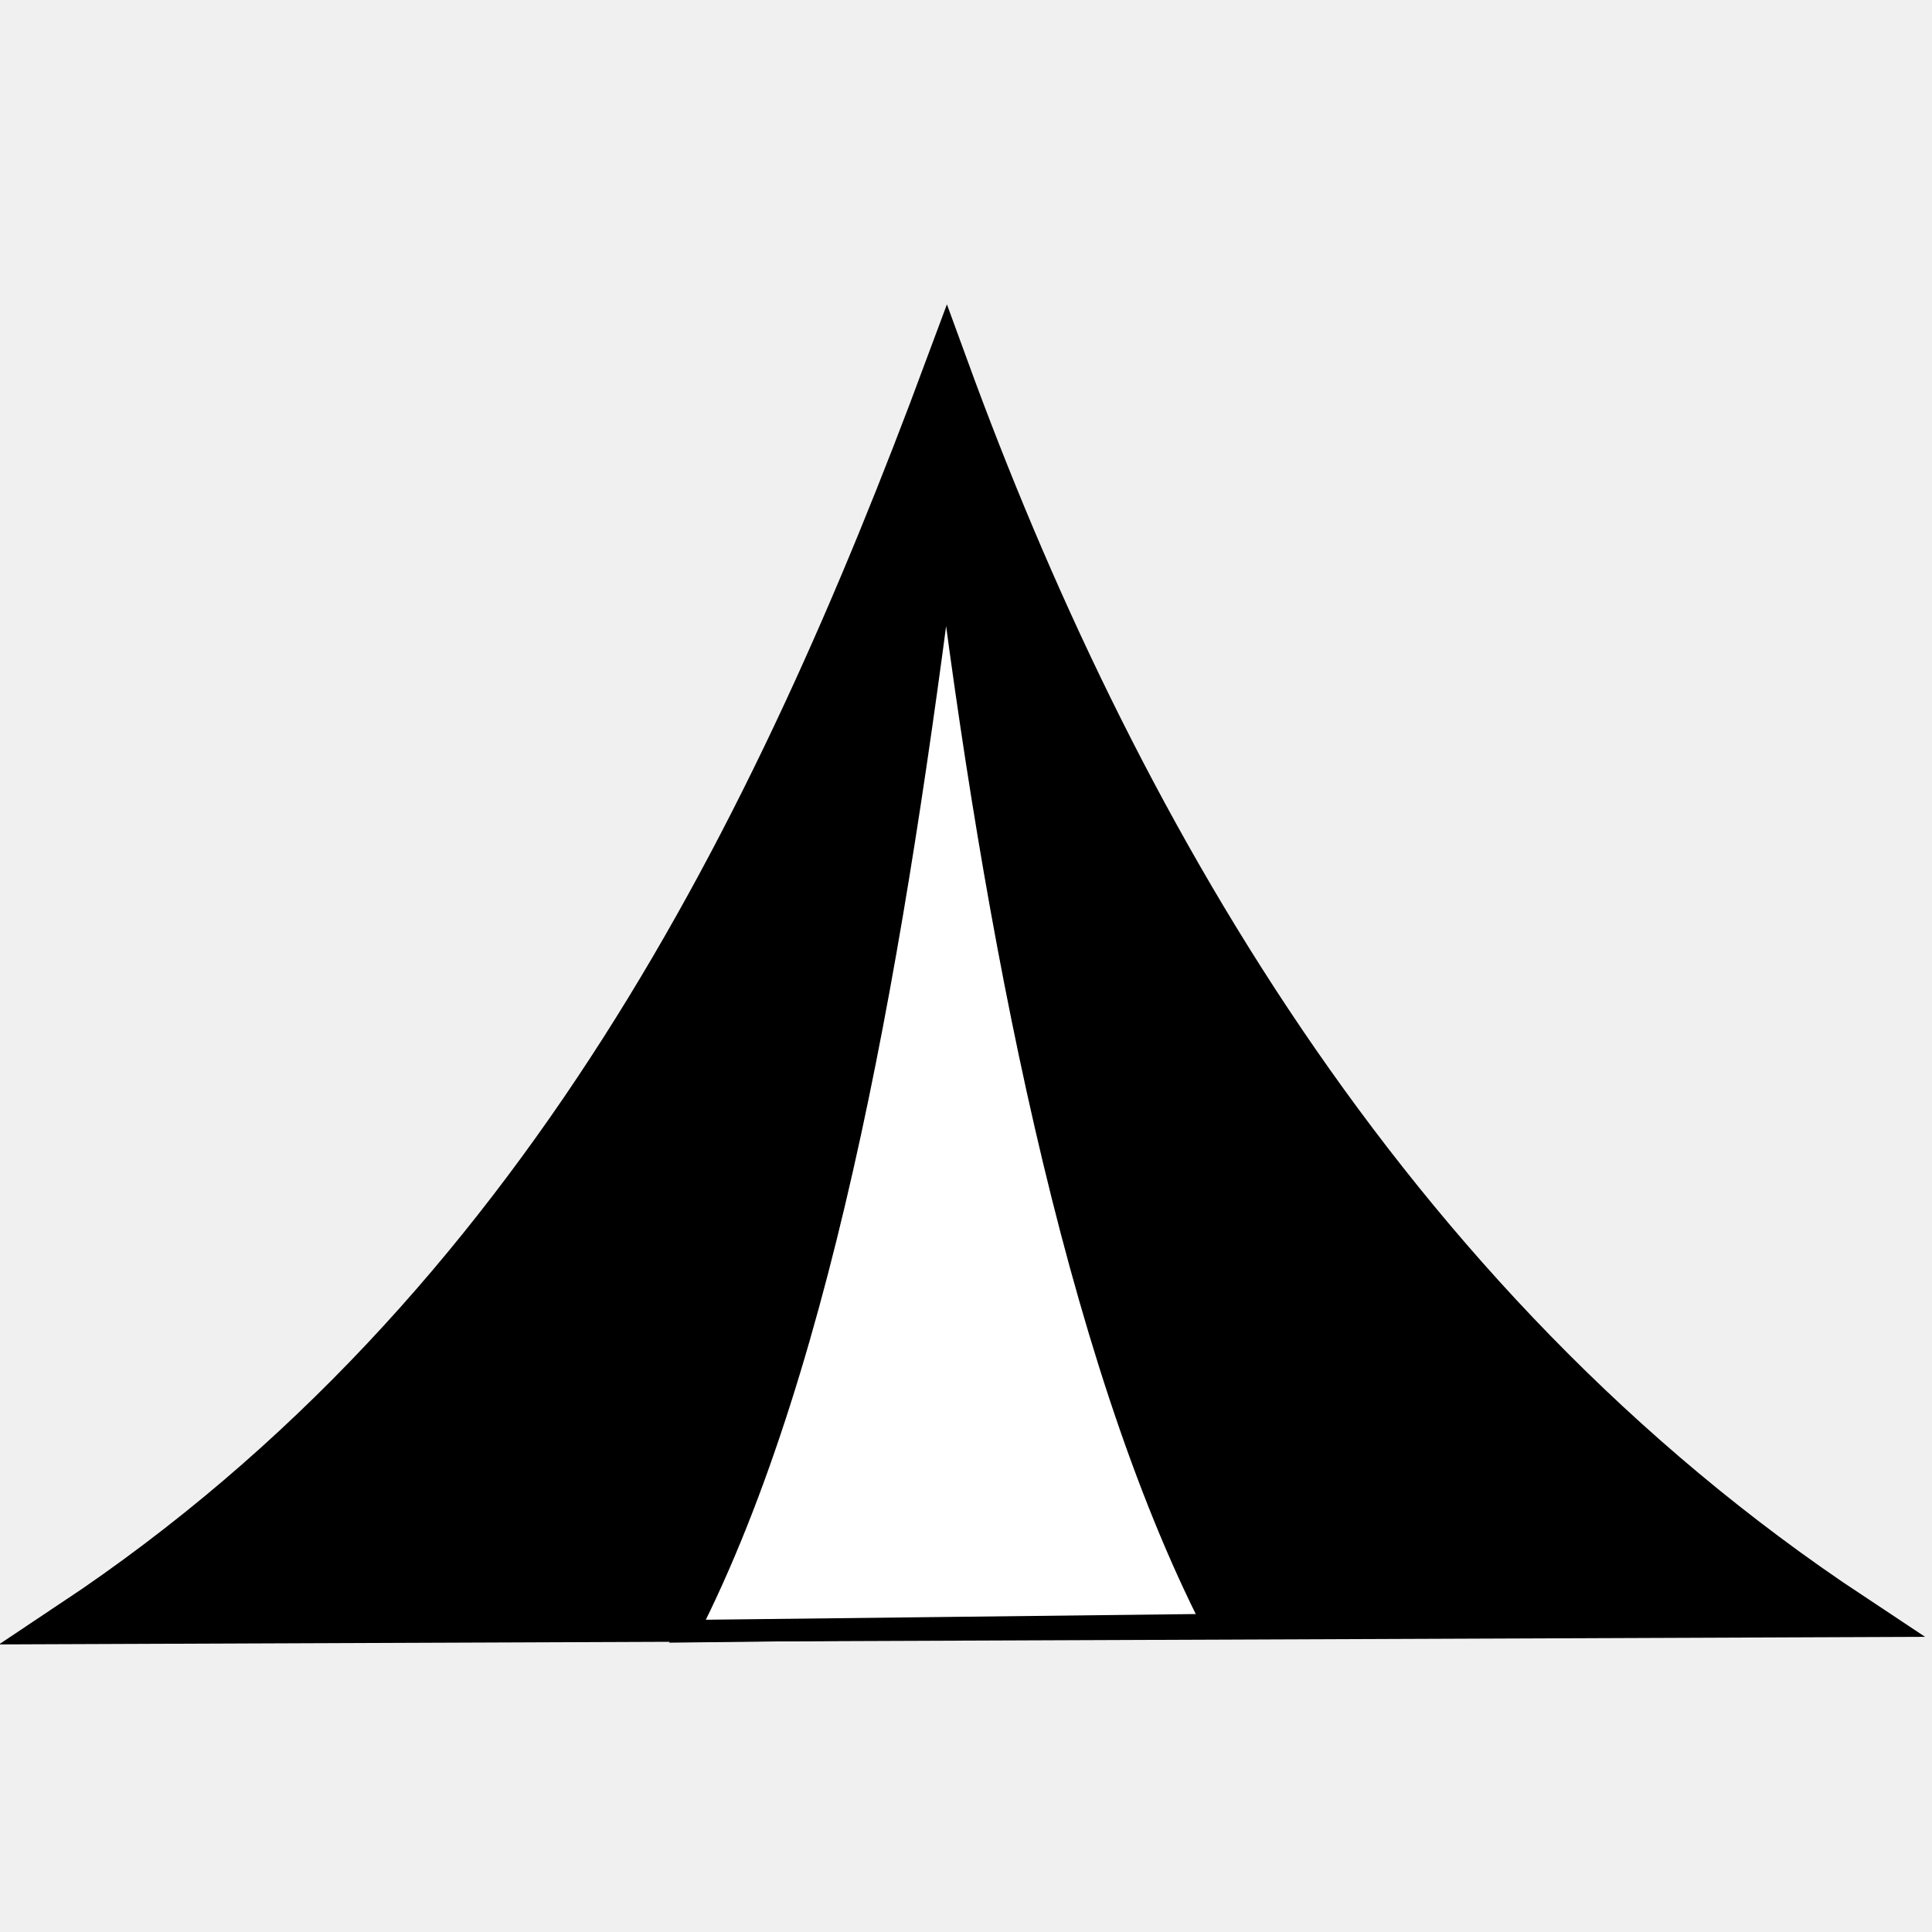
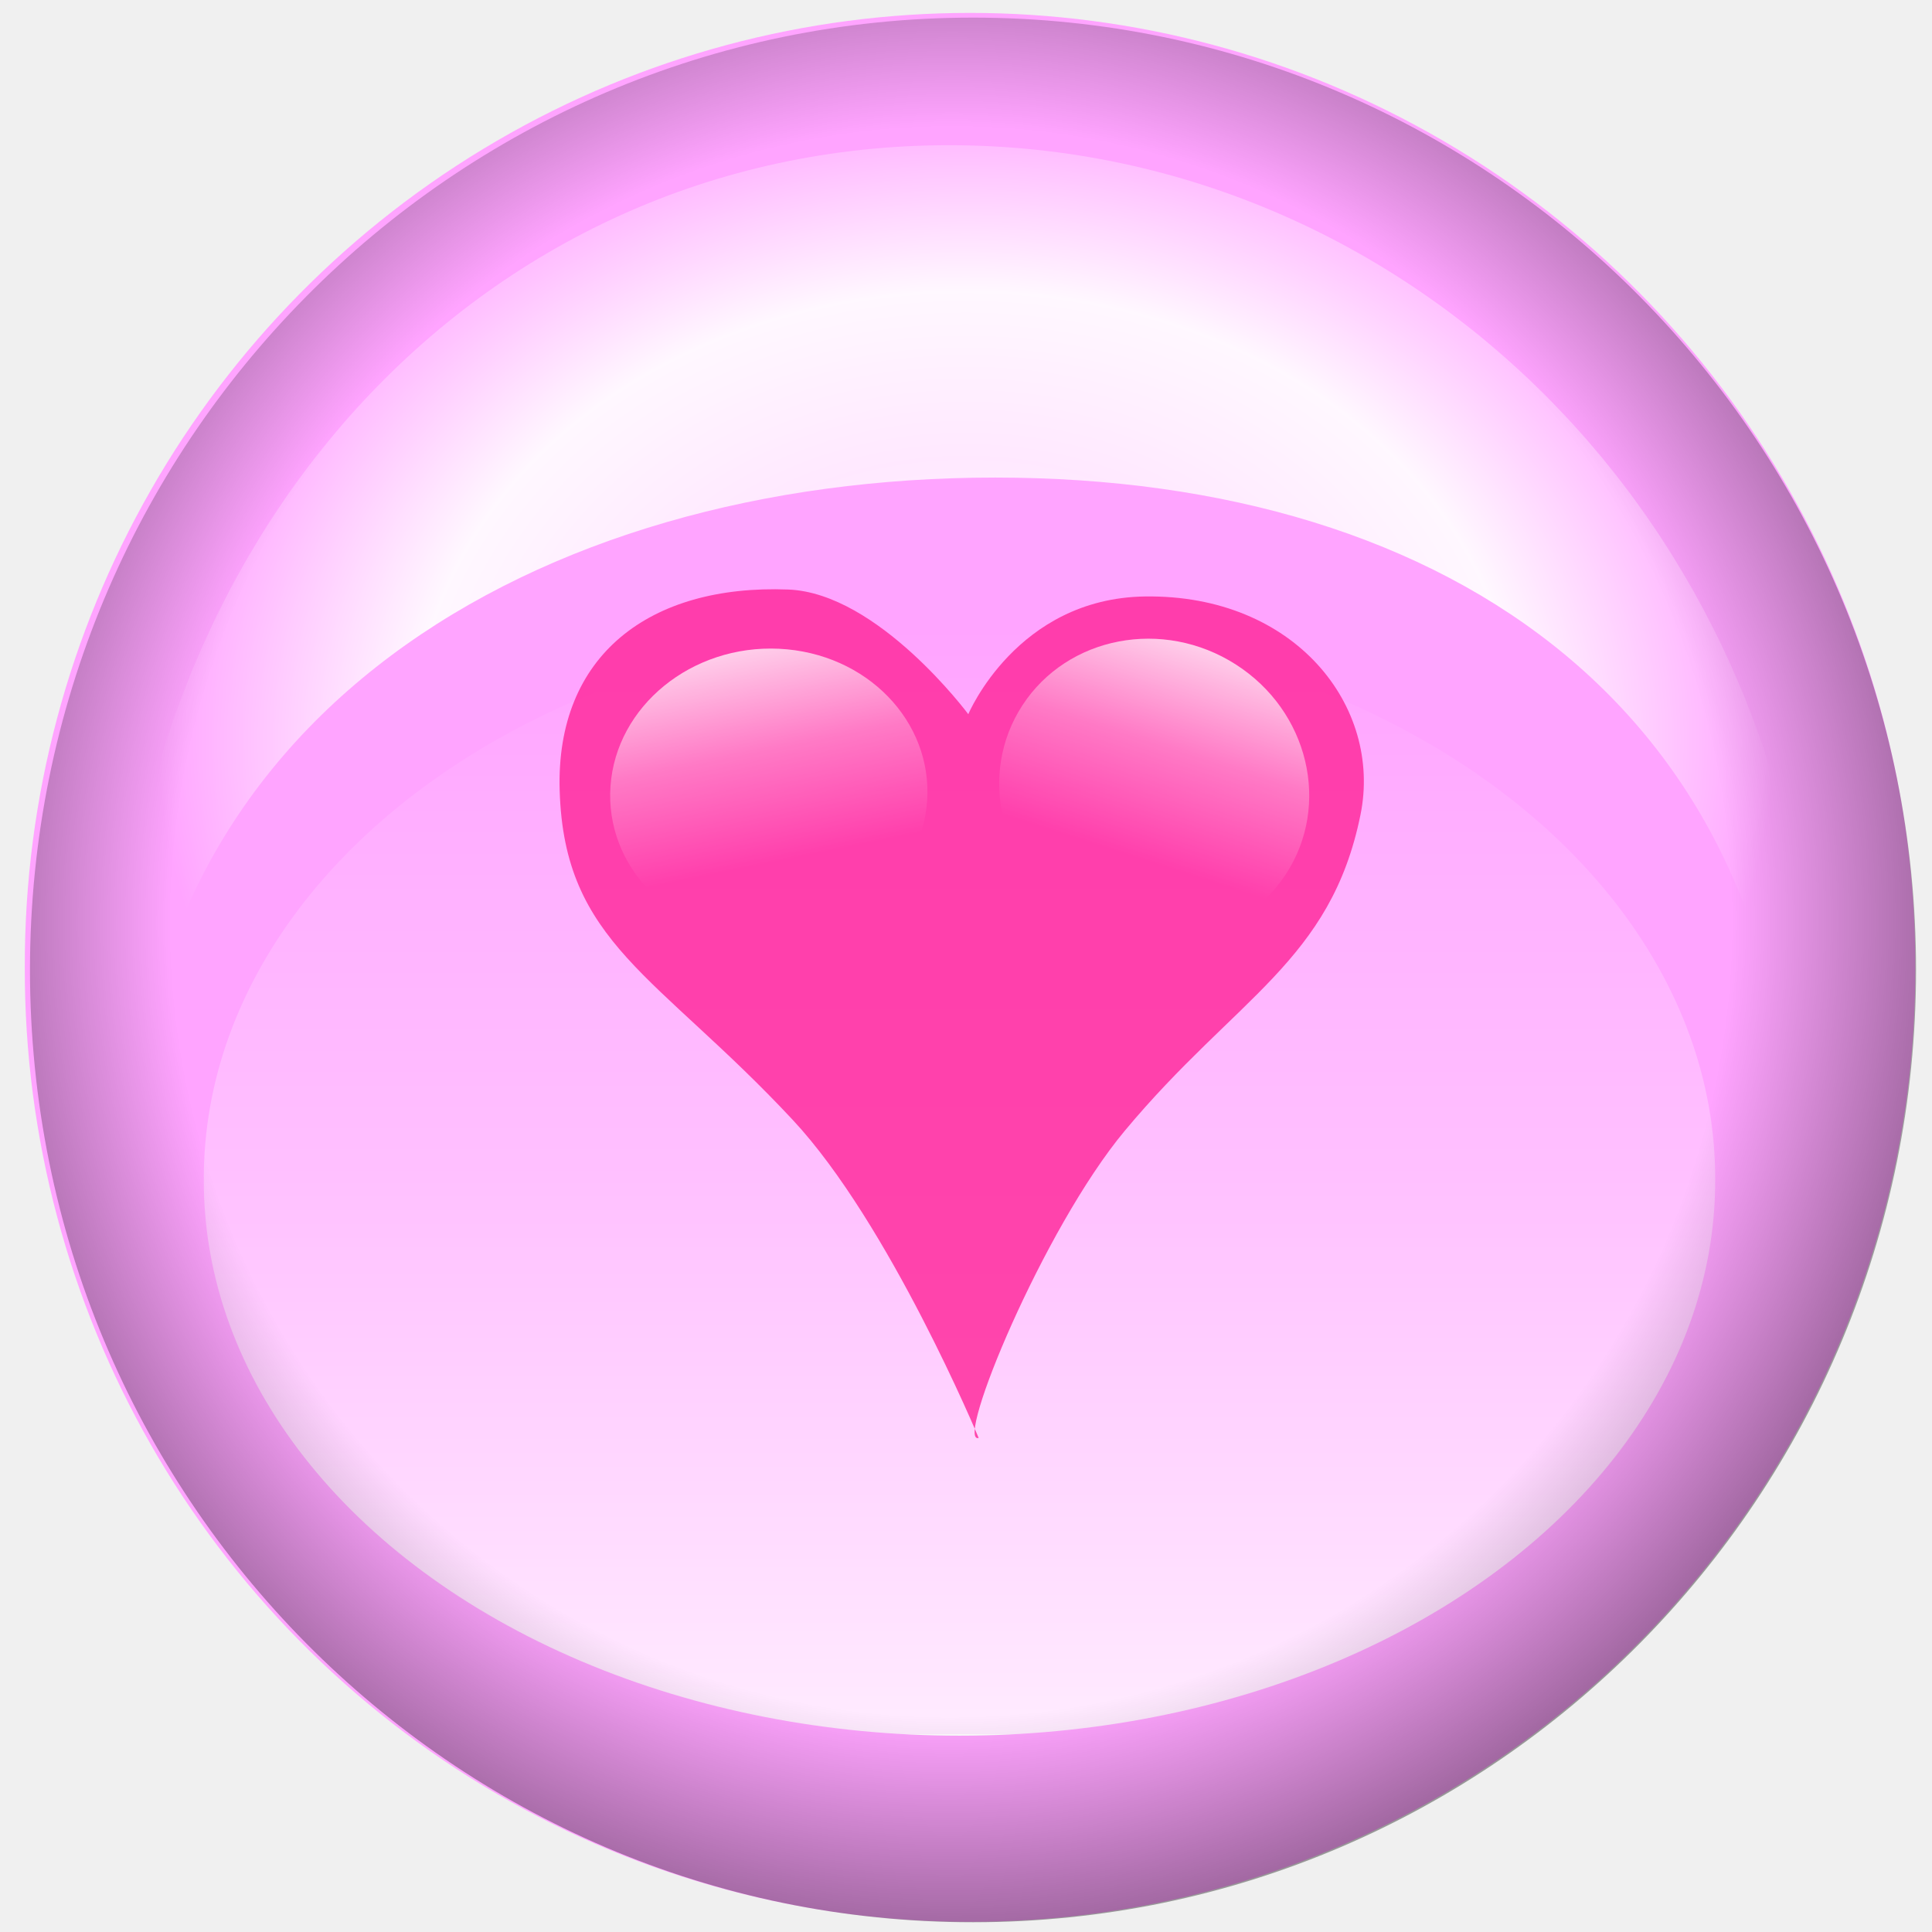
<svg xmlns="http://www.w3.org/2000/svg" xmlns:xlink="http://www.w3.org/1999/xlink" contentScriptType="text/ecmascript" width="400" zoomAndPan="magnify" contentStyleType="text/css" height="400" viewBox="0 0 400.0 400.0" preserveAspectRatio="xMidYMid meet" version="1.0" id="svg2079">
  <defs id="defs2081">
+     <linearGradient id="linearGradient3744">
+       <stop style="stop-color:white;stop-opacity:1;" offset="0" id="stop3746" />
+       <stop id="stop3748" offset="0" style="stop-color:white;stop-opacity:0.784;" />
+       <stop style="stop-color:white;stop-opacity:0.309;" offset="0.5" id="stop3752" />
+       <stop style="stop-color:white;stop-opacity:0;" offset="1" id="stop3750" />
+     </linearGradient>
+     <linearGradient id="linearGradient3716">
+       <stop style="stop-color:#ed1ee6;stop-opacity:1" offset="0" id="stop3718" />
+       <stop style="stop-color:#a1a1a1;stop-opacity:0;" offset="1" id="stop3720" />
+     </linearGradient>
+     <linearGradient id="linearGradient6119">
+       <stop style="stop-color:lime;stop-opacity:1;" offset="0" id="stop6121" />
+       <stop id="stop6123" offset="0.464" style="stop-color:white;stop-opacity:1;" />
+       <stop style="stop-color:black;stop-opacity:1;" offset="1" id="stop6125" />
+     </linearGradient>
+     <linearGradient id="linearGradient6065">
+       <stop style="stop-color:fuchsia;stop-opacity:0;" offset="0" id="stop6067" />
+       <stop id="stop6075" offset="0" style="stop-color:#ff7fff;stop-opacity:0;" />
+       <stop id="stop6069" offset="0.696" style="stop-color:white;stop-opacity:0;" />
+       <stop style="stop-color:#7fff7f;stop-opacity:0;" offset="0.696" id="stop6073" />
+       <stop style="stop-color:lime;stop-opacity:0;" offset="1" id="stop6071" />
+     </linearGradient>
+     <linearGradient id="linearGradient5993">
+       <stop id="stop5995" offset="0" style="stop-color:white;stop-opacity:1;" />
+       <stop style="stop-color:white;stop-opacity:0.749;" offset="0.43" id="stop3742" />
+       <stop id="stop3065" offset="0.684" style="stop-color:white;stop-opacity:0.918;" />
+       <stop id="stop5997" offset="1" style="stop-color:white;stop-opacity:0;" />
+     </linearGradient>
+     <linearGradient id="linearGradient5887">
+       <stop id="stop5889" offset="0" style="stop-color:white;stop-opacity:1;" />
+       <stop id="stop5891" offset="1" style="stop-color:#ff8080;stop-opacity:0;" />
+     </linearGradient>
+     <linearGradient id="linearGradient2805">
+       <stop style="stop-color:white;stop-opacity:1;" offset="0" id="stop2807" />
+       <stop id="stop5935" offset="0.25" style="stop-color:white;stop-opacity:0.722;" />
+       <stop id="stop5927" offset="0.5" style="stop-color:white;stop-opacity:0.495;" />
+       <stop style="stop-color:white;stop-opacity:0.435;" offset="0" id="stop5933" />
+       <stop style="stop-color:white;stop-opacity:0.598;" offset="0.625" id="stop5931" />
+       <stop style="stop-color:white;stop-opacity:0.247;" offset="0.92" id="stop5929" />
+       <stop style="stop-color:white;stop-opacity:0;" offset="1" id="stop2809" />
+     </linearGradient>
+     <linearGradient id="linearGradient2779">
+       <stop style="stop-color:black;stop-opacity:1;" offset="0" id="stop2781" />
+       <stop style="stop-color:black;stop-opacity:0;" offset="1" id="stop2783" />
+     </linearGradient>
    <linearGradient id="linearGradient3312">
-       <stop style="stop-color:black;stop-opacity:1;" offset="0" id="stop3322" />
+       <stop style="stop-color:white;stop-opacity:1;" offset="0" id="stop3322" />
      <stop style="stop-color:#c30000;stop-opacity:0;" offset="1" id="stop3316" />
    </linearGradient>
    <filter x="0" y="0" width="450" filterUnits="userSpaceOnUse" xlink:type="simple" xlink:actuate="onLoad" id="MyFilter" height="400" xlink:show="other">
      <feGaussianBlur stdDeviation="14" in="SourceAlpha" result="blur" id="feGaussianBlur2084" />
      <feOffset dx="14" dy="14" in="blur" result="offsetBlur" id="feOffset2086" />
      <feSpecularLighting specularConstant=".2" specularExponent="20" result="specOut" in="blur" surfaceScale="5" lighting-color="#bbbbbb" id="feSpecularLighting2088">
        <fePointLight x="-5000" y="-10000" z="20000" id="fePointLight2090" />
      </feSpecularLighting>
      <feComposite in2="SourceAlpha" operator="in" in="specOut" result="specOut" id="feComposite2092" />
      <feComposite result="litPaint" in="SourceGraphic" k1="0" k2="1" k3="1" k4="0" in2="specOut" operator="arithmetic" id="feComposite2094" />
      <feMerge id="feMerge2096">
        <feMergeNode in="offsetBlur" id="feMergeNode2098" />
        <feMergeNode in="litPaint" id="feMergeNode2100" />
      </feMerge>
    </filter>
    <radialGradient gradientTransform="" id="radial0" gradientUnits="objectBoundingBox" spreadMethod="repeat" xlink:show="other" xlink:type="simple" r="50%" cx="50%" fx="50%" cy="50%" fy="50%" xlink:actuate="onLoad">
-       <stop style="stop-color:#ff3700;stop-opacity:1;" offset="0" id="stop2103" />
-       <stop id="stop3328" offset="0" style="stop-color:#ffd000;stop-opacity:1;" />
-       <stop id="stop3324" offset="1" style="stop-color:#ff3700;stop-opacity:1;" />
+       <stop style="stop-color:white;stop-opacity:1;" offset="0" id="stop2103" />
+       <stop id="stop3328" offset="0" style="stop-color:white;stop-opacity:1;" />
+       <stop style="stop-color:#ff9bff;stop-opacity:1;" offset="0.574" id="stop6085" />
+       <stop id="stop6087" offset="0.787" style="stop-color:#e961e9;stop-opacity:0.66;" />
+       <stop id="stop3324" offset="1" style="stop-color:black;stop-opacity:0;" />
    </radialGradient>
    <radialGradient gradientTransform="" id="radial1" gradientUnits="objectBoundingBox" spreadMethod="pad" xlink:show="other" xlink:type="simple" r="111%" cx="7%" fx="111%" cy="97%" fy="111%" xlink:actuate="onLoad">
      <stop style="stop-color:black;stop-opacity:0;" offset="0" id="stop2106" />
-       <stop style="stop-color:white;stop-opacity:0.351;" offset="0.61" id="stop2108" />
+       <stop id="stop6147" offset="0.447" style="stop-color:black;stop-opacity:0;" />
+       <stop style="stop-color:black;stop-opacity:1;" offset="0.61" id="stop2108" />
    </radialGradient>
+     <radialGradient xlink:href="#linearGradient5993" id="radialGradient5991" cx="207.391" cy="167.11" fx="207.391" fy="167.11" r="163.203" gradientTransform="matrix(1.184344,0,0,1.308737,-35.03059,-39.8183)" gradientUnits="userSpaceOnUse" />
+     <radialGradient xlink:href="#linearGradient5993" id="radialGradient6009" cx="231.082" cy="330.921" fx="231.082" fy="330.921" r="81.295" gradientTransform="matrix(0.716533,-1.089934e-7,1.149603e-7,1.145611,65.50429,-54.51422)" gradientUnits="userSpaceOnUse" />
+     <radialGradient xlink:href="#linearGradient5993" id="radialGradient6052" cx="205.469" cy="162.031" fx="205.469" fy="162.031" r="142.75" gradientTransform="matrix(1.171807,1.360186e-6,-1.109273e-6,0.95161,-40.82304,-1.033424)" gradientUnits="userSpaceOnUse" />
+     <radialGradient xlink:href="#linearGradient6065" id="radialGradient6063" cx="204.844" cy="193.642" fx="204.844" fy="193.642" r="121.625" gradientTransform="matrix(1,-1.052607e-2,8.379972e-3,0.796116,-18.26571,39.79034)" gradientUnits="userSpaceOnUse" />
+     <radialGradient xlink:href="#radial0" id="radialGradient6083" cx="229.802" cy="222.688" fx="229.802" fy="222.688" r="178.593" gradientUnits="userSpaceOnUse" />
+     <radialGradient xlink:href="#linearGradient6119" id="radialGradient6097" cx="246.445" cy="285.419" fx="246.445" fy="285.419" r="97.938" gradientUnits="userSpaceOnUse" gradientTransform="matrix(0.851064,-2.333917e-7,1.040255e-7,0.886179,36.70454,32.48677)" />
+     <radialGradient xlink:href="#linearGradient6119" id="radialGradient6135" cx="211.239" cy="146.514" fx="211.239" fy="146.514" r="151.068" gradientTransform="matrix(1,0,0,0.932203,0,9.933139)" gradientUnits="userSpaceOnUse" />
+     <radialGradient xlink:href="#radial1" id="radialGradient2829" cx="165.243" cy="177.027" fx="165.243" fy="177.027" r="197.156" gradientTransform="matrix(1.85203,-2.57467e-3,6.932049e-7,1.940886,-142.8944,-171.1482)" gradientUnits="userSpaceOnUse" />
+     <linearGradient xlink:href="#linearGradient3744" id="linearGradient3724" x1="206.118" y1="385.917" x2="206.118" y2="6.968" gradientUnits="userSpaceOnUse" />
+     <linearGradient xlink:href="#linearGradient6119" id="linearGradient3063" x1="184.221" y1="129.327" x2="184.221" y2="262.4" gradientUnits="userSpaceOnUse" gradientTransform="matrix(-1.509688,0,0,1.324592,503.9564,-57.70753)" />
+     <linearGradient xlink:href="#linearGradient3744" id="linearGradient8245" x1="193.726" y1="103.074" x2="193.726" y2="248.821" gradientUnits="userSpaceOnUse" gradientTransform="translate(0,12.67366)" />
+     <linearGradient xlink:href="#linearGradient3744" id="linearGradient8498" x1="145.747" y1="103.979" x2="159.779" y2="156.485" gradientUnits="userSpaceOnUse" />
+     <linearGradient xlink:href="#linearGradient3744" id="linearGradient8502" gradientUnits="userSpaceOnUse" x1="145.747" y1="103.979" x2="159.779" y2="156.485" />
+     <linearGradient xlink:href="#linearGradient3744" id="linearGradient8506" gradientUnits="userSpaceOnUse" x1="145.747" y1="103.979" x2="159.779" y2="156.485" />
  </defs>
-   <g style="opacity:1;display:inline" id="g5865" transform="matrix(9.169634,0,0,9.169634,-2340.904,-616.3143)">
-     <path id="path5861" d="M 256.929,103.835 C 267.515,96.786 272.812,85.898 276.665,75.531 C 280.339,85.596 286.471,96.636 297.104,103.677 L 256.929,103.835 z " style="fill:black;fill-opacity:1;fill-rule:evenodd;stroke:black;stroke-width:1px;stroke-linecap:butt;stroke-linejoin:miter;stroke-opacity:1" />
-     <path id="path5863" d="M 270.813,104.043 C 273.944,97.899 275.511,88.409 276.651,79.373 C 277.738,88.145 279.552,97.769 282.697,103.905 L 270.813,104.043 z " style="opacity:1;fill:white;fill-opacity:1;fill-rule:evenodd;stroke:black;stroke-width:0.508px;stroke-linecap:butt;stroke-linejoin:miter;stroke-opacity:1;display:inline" />
-   </g>
+   <path style="fill:url(#radialGradient6063);fill-opacity:1;stroke:none;stroke-width:16;stroke-miterlimit:4;stroke-dasharray:none;stroke-opacity:1" d="M 308.107,179.458 C 283.874,210.999 238.094,232.302 185.638,232.302 C 136.128,232.302 92.563,213.327 67.451,184.677 C 66.878,188.956 66.576,193.292 66.576,197.708 C 66.576,257.777 121.065,306.552 188.201,306.552 C 255.336,306.552 309.826,257.777 309.826,197.708 C 309.826,191.487 309.229,185.394 308.107,179.458 z " id="path6021" />
+   <path style="fill:#ffa4ff;fill-opacity:1;stroke:none;stroke-width:16;stroke-miterlimit:4;stroke-dasharray:none;stroke-opacity:1" id="path3730" d="M 395.592 196.443 A 189.475 189.475 0 1 1  16.643,196.443 A 189.475 189.475 0 1 1  395.592 196.443 z" transform="matrix(1.032883,0,0,1.040541,-12.05799,-4.123326)" />
+   <path style="fill:url(#linearGradient3724);fill-opacity:1;stroke:none;stroke-width:16;stroke-miterlimit:4;stroke-dasharray:none;stroke-opacity:1" id="path6137" d="M 395.592 196.443 A 189.475 189.475 0 1 1  16.643,196.443 A 189.475 189.475 0 1 1  395.592 196.443 z" transform="matrix(0.825742,0,0,0.606271,28.45346,125.1225)" />
+   <path style="opacity:0.5;fill:url(#radialGradient2829);fill-opacity:1;fill-rule:evenodd;stroke:none;stroke-width:1px;stroke-linecap:butt;stroke-linejoin:miter;stroke-opacity:1" id="path1933" d="M 364.867 182.36 A 197.156 204.837 0 1 1  -29.445,182.36 A 197.156 204.837 0 1 1  364.867 182.36 z" transform="matrix(0.990316,0,0,0.962554,35.36606,25.28223)" />
+   <path style="fill:url(#radialGradient6052);fill-opacity:1.0;stroke:none;stroke-width:16;stroke-miterlimit:4;stroke-dasharray:none;stroke-opacity:1" d="M 196.481,30.064 C 99.312,30.064 23.911,111.693 23.911,221.809 C 23.911,236.604 25.333,251.032 28.034,264.912 C 27.391,258.692 27.071,252.353 27.071,245.959 C 27.071,148.188 111.052,98.874 206.043,98.874 C 301.034,98.874 371.243,148.188 371.243,245.959 C 371.243,259.012 369.881,271.745 367.273,283.997 C 372.938,264.429 375.983,243.514 375.983,221.809 C 375.983,111.693 293.65,30.064 196.481,30.064 z " id="path6041" />
+   <path style="fill:#ff2599;fill-opacity:0.809;fill-rule:evenodd;stroke:none;stroke-width:1px;stroke-linecap:butt;stroke-linejoin:miter;stroke-opacity:1" d="M 202.627,297.714 C 202.627,297.714 184.174,253.338 164.099,231.829 C 136.005,201.728 116.8,195.251 115.873,163.641 C 115.04,135.68 134.5,120.953 163.193,122.057 C 181.835,122.774 200.476,147.868 200.476,147.868 C 200.476,147.868 210.507,123.886 237.041,123.491 C 268.149,123.042 286.217,146.284 281.681,168.66 C 275.526,199.024 255.967,206.426 232.891,234.092 C 215.949,254.404 197.608,299.148 202.627,297.714 z " id="path8486" />
+   <path style="opacity:1;fill:url(#linearGradient8498);fill-opacity:1;stroke:none;stroke-width:18;stroke-miterlimit:4;stroke-dasharray:none;stroke-opacity:1" id="path8490" d="M 196.442 139.285 A 36.663 35.305 0 1 1  123.116,139.285 A 36.663 35.305 0 1 1  196.442 139.285 z" transform="matrix(0.893892,4.296785e-2,-6.048793e-2,0.849716,24.77207,39.10206)" />
+   <path style="opacity:1;fill:url(#linearGradient8502);fill-opacity:1;stroke:none;stroke-width:18;stroke-miterlimit:4;stroke-dasharray:none;stroke-opacity:1" id="path8500" d="M 196.442 139.285 A 36.663 35.305 0 1 1  123.116,139.285 A 36.663 35.305 0 1 1  196.442 139.285 z" transform="translate(-348.0731,-171.0945)" />
+   <path style="opacity:1;fill:url(#linearGradient8506);fill-opacity:1;stroke:none;stroke-width:18;stroke-miterlimit:4;stroke-dasharray:none;stroke-opacity:1" id="path8504" d="M 196.442 139.285 A 36.663 35.305 0 1 1  123.116,139.285 A 36.663 35.305 0 1 1  196.442 139.285 z" transform="matrix(0.744115,0.476424,-0.478645,0.734115,186.7401,-14.88259)" />
</svg>
